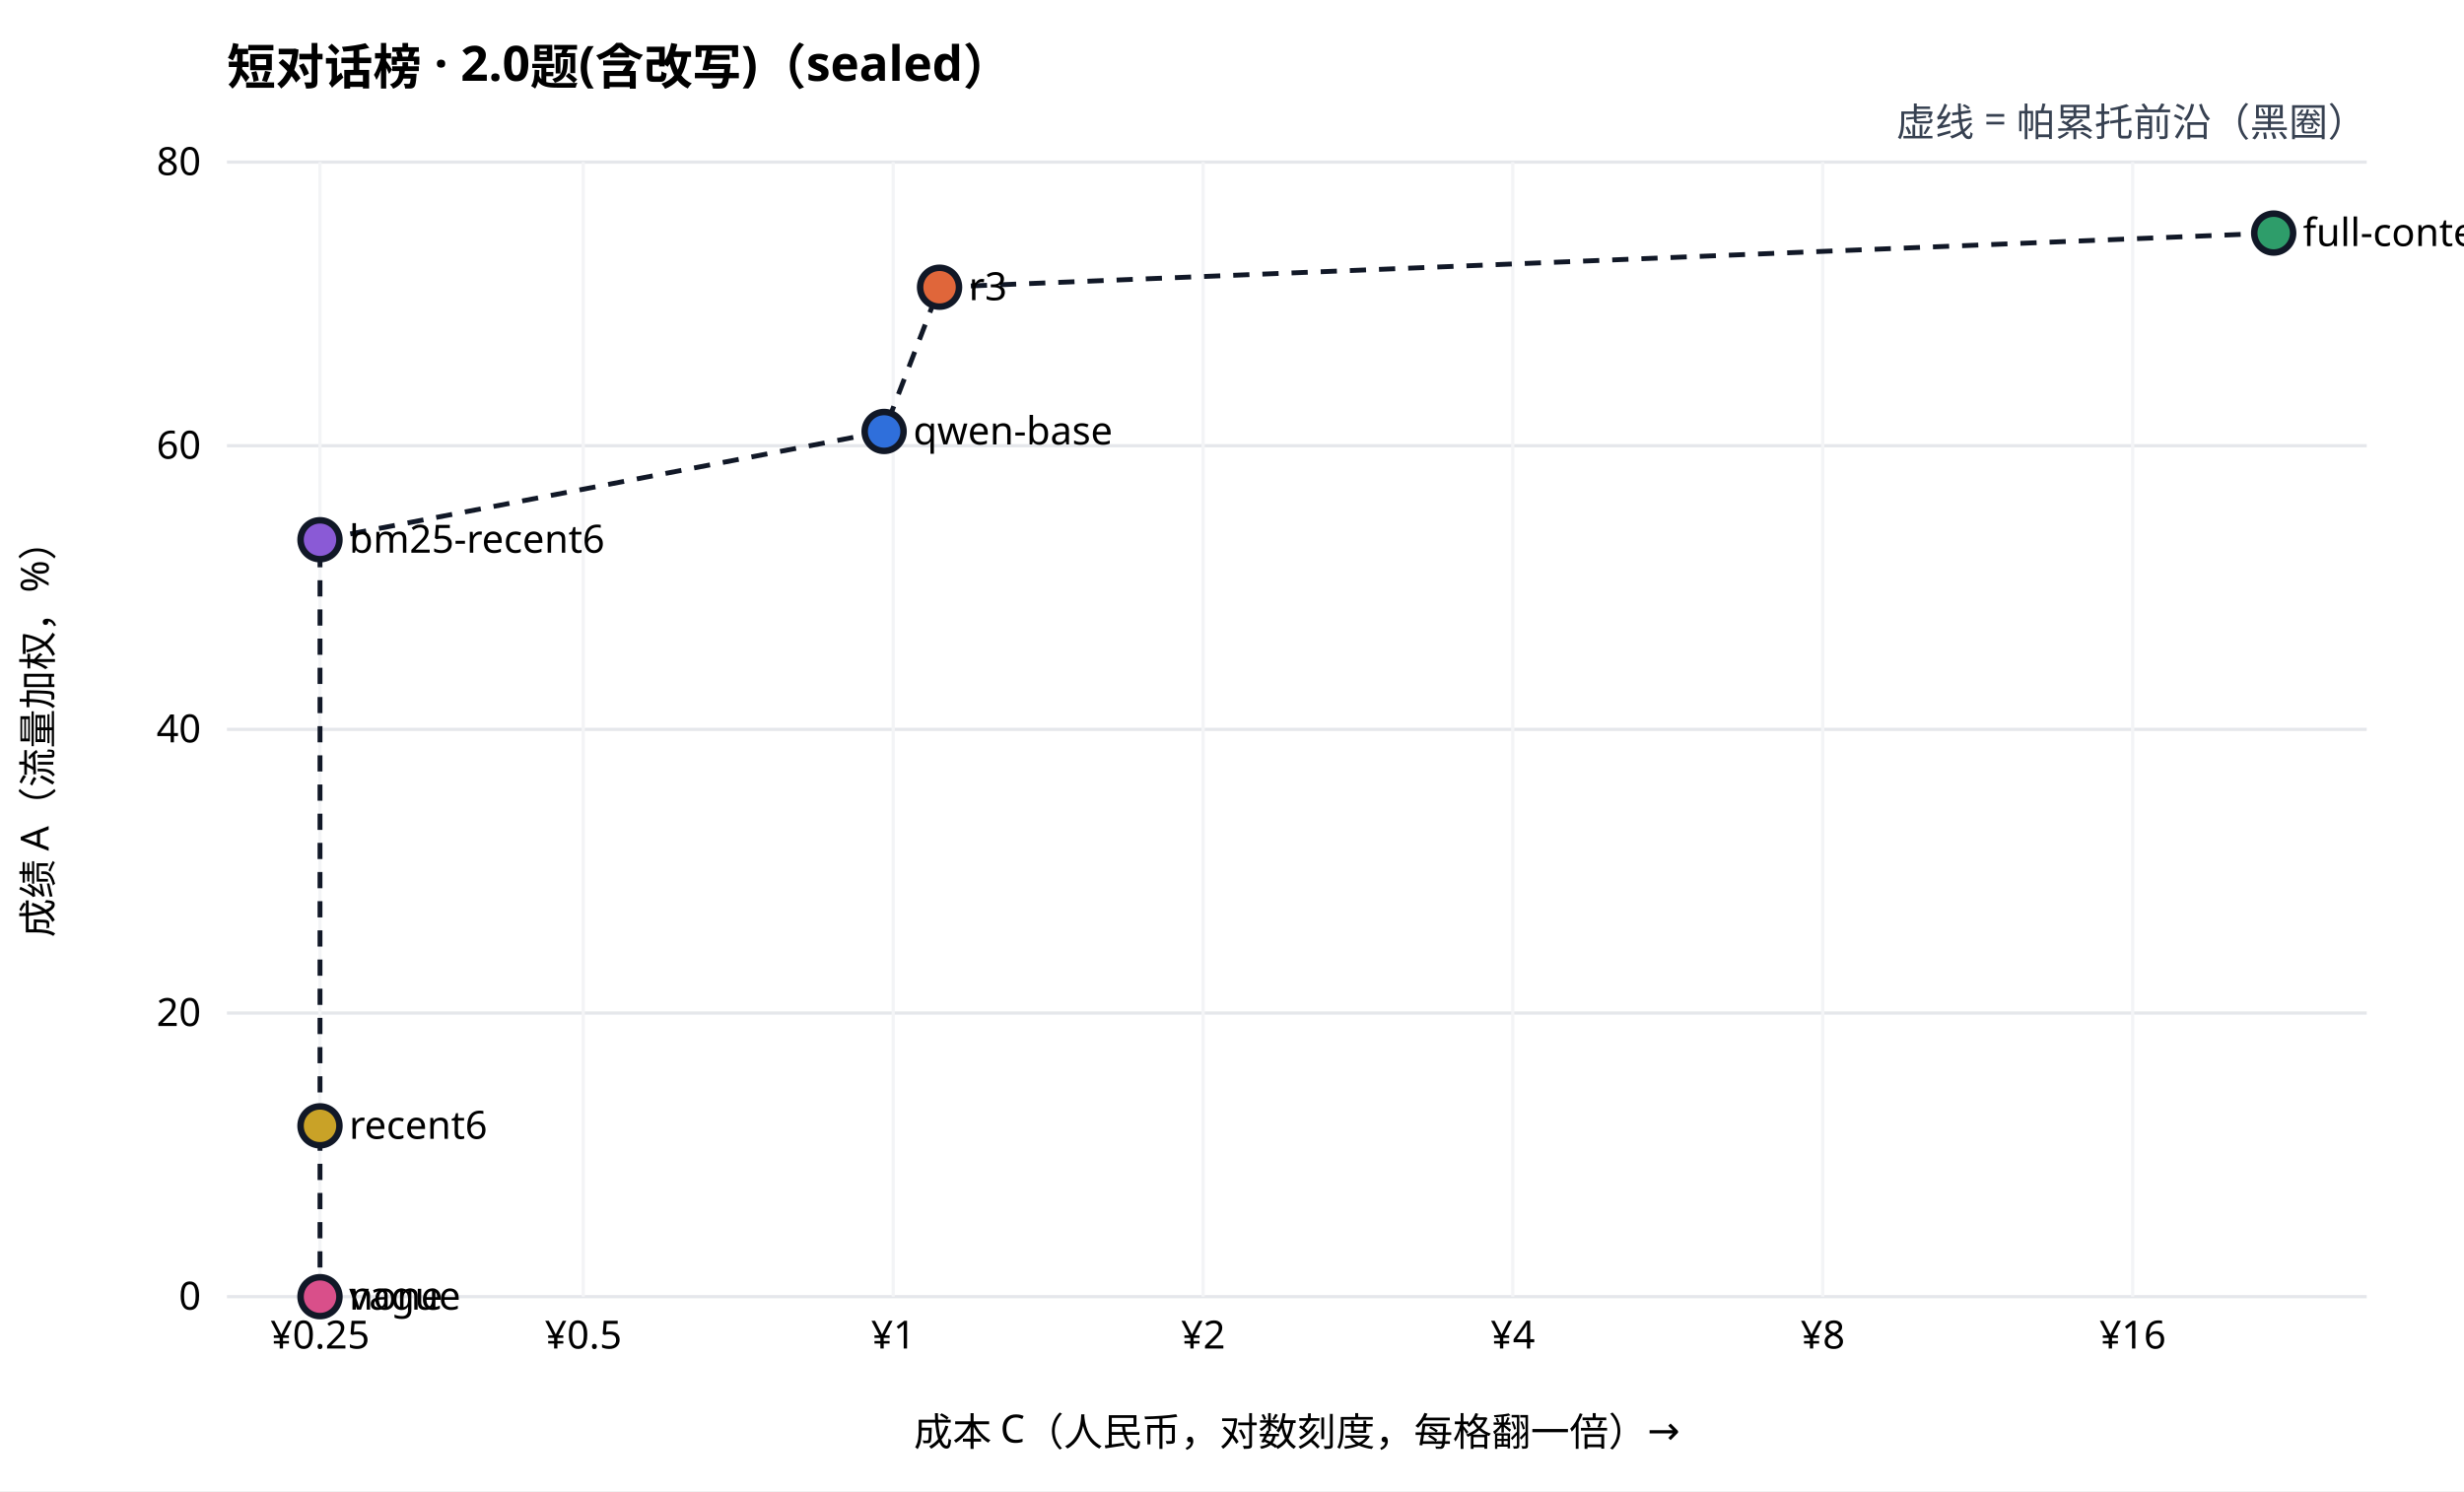
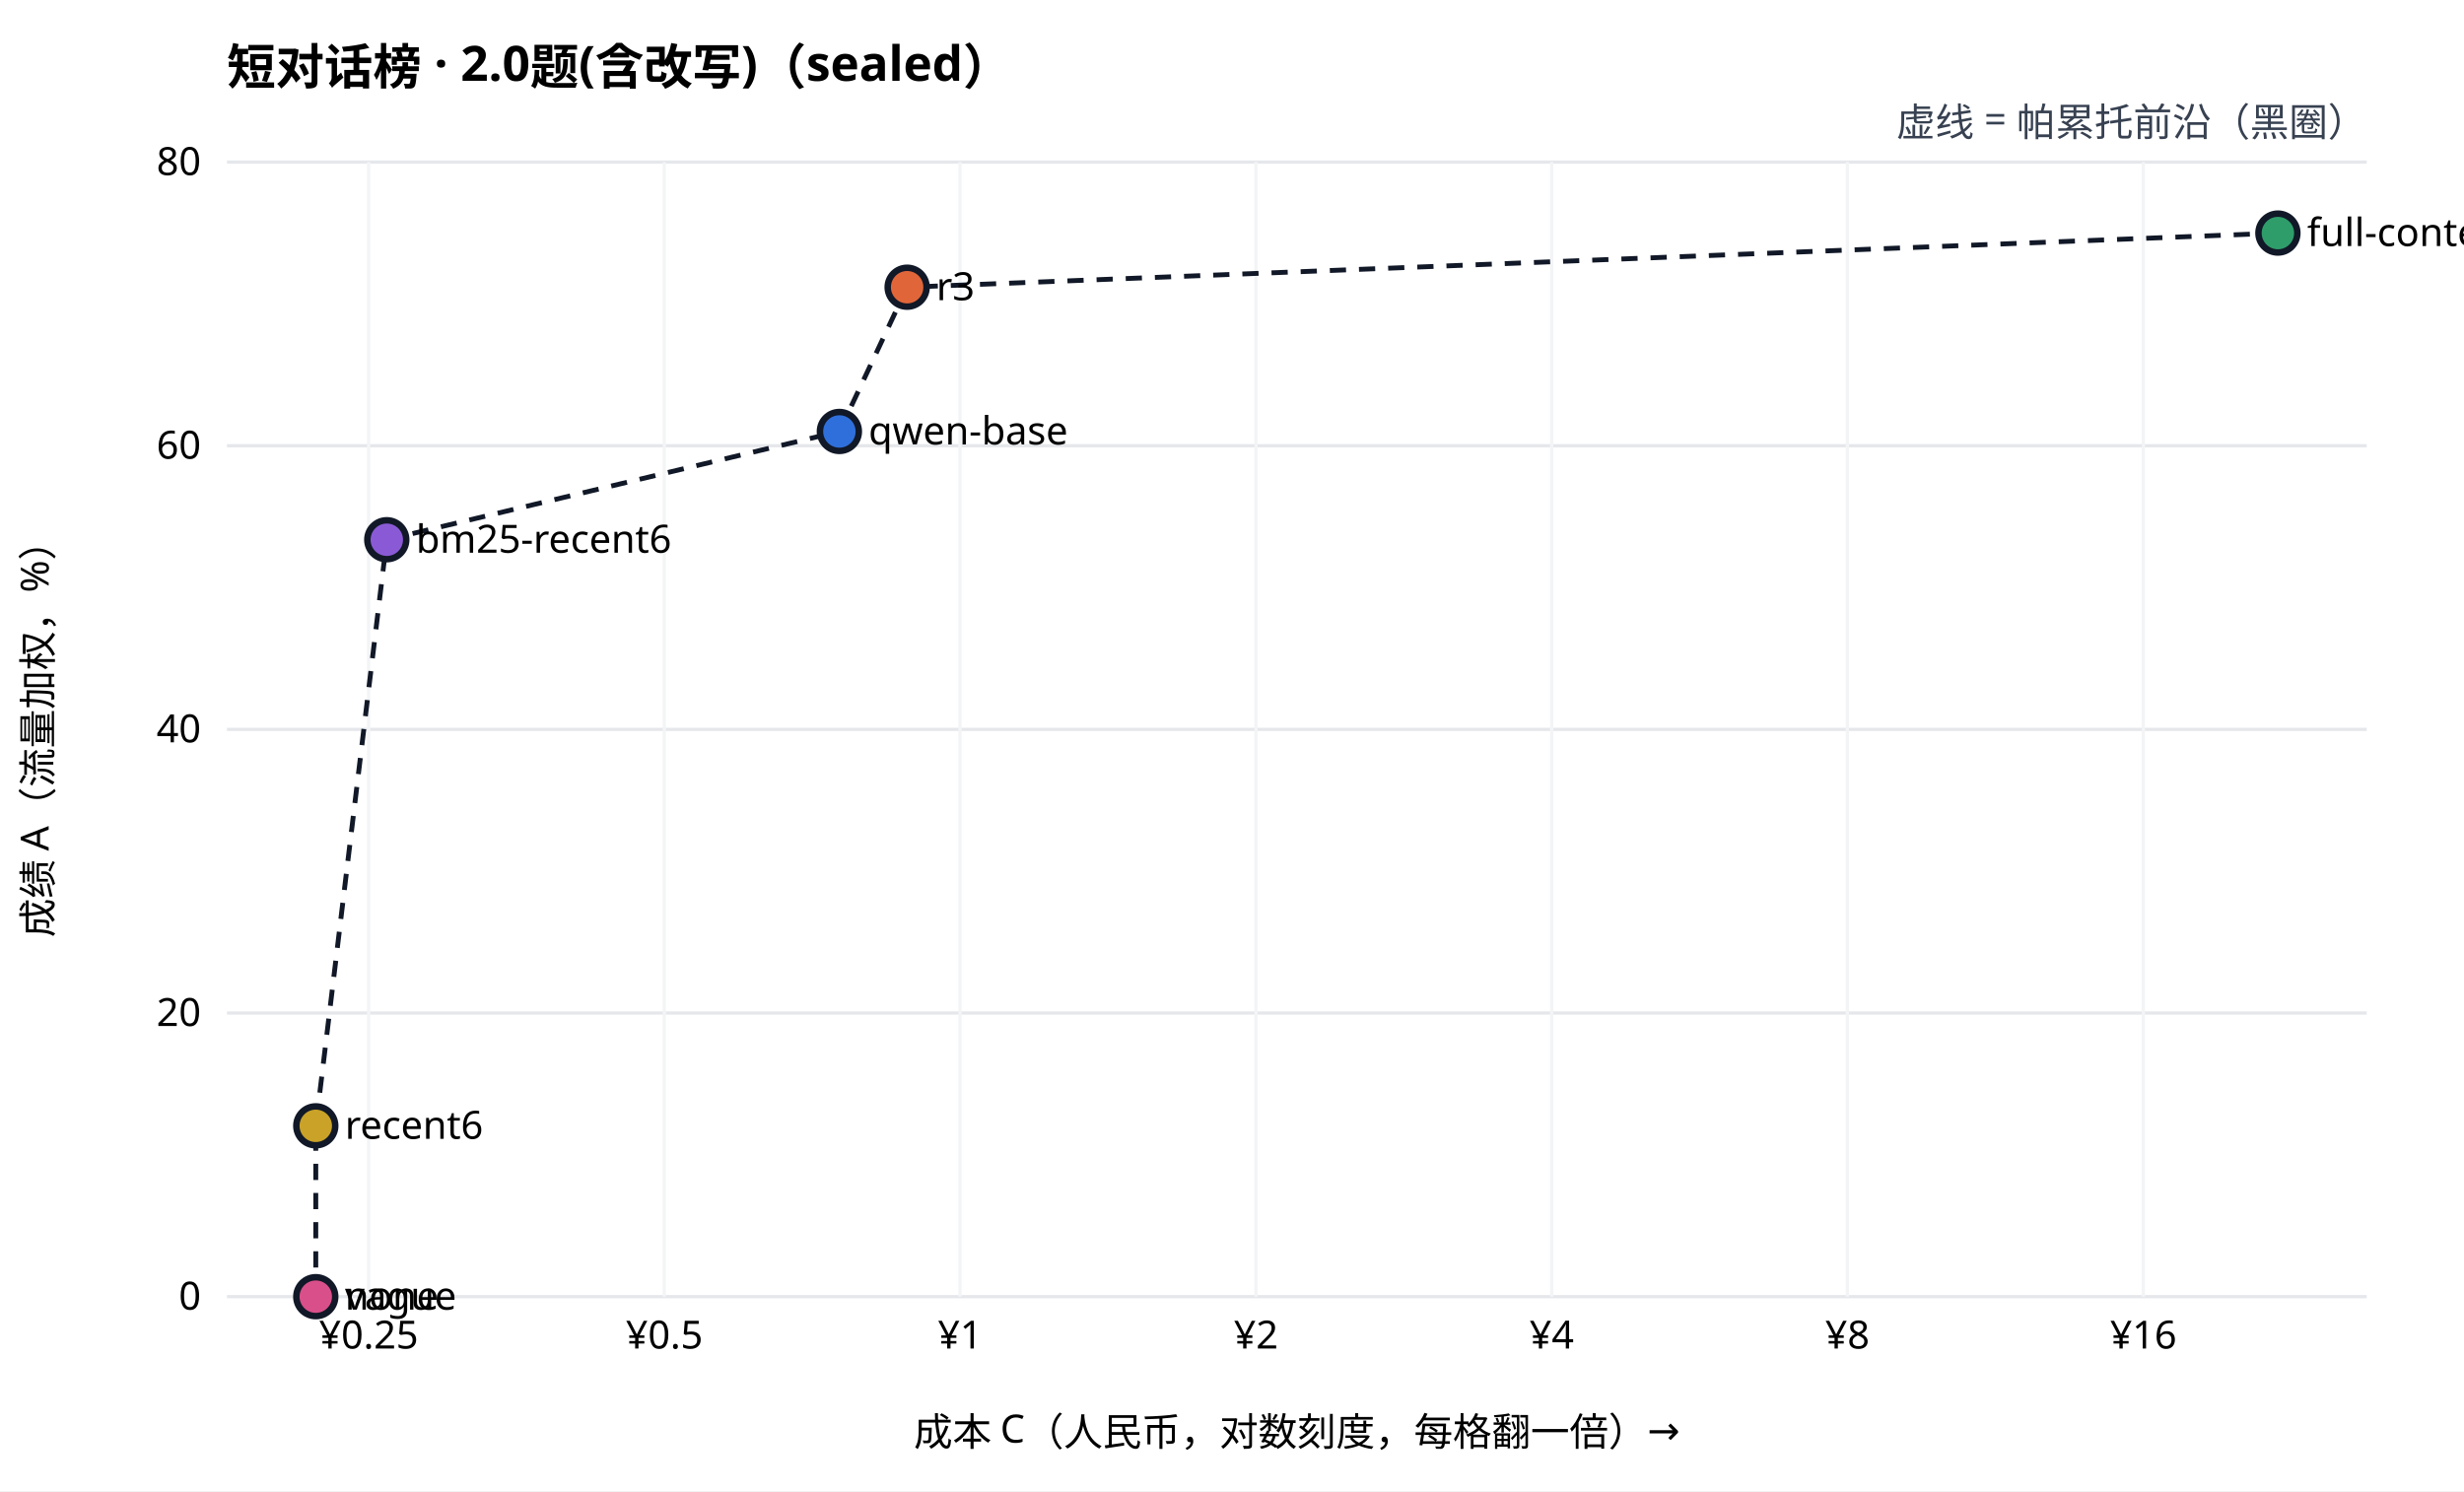
<svg xmlns="http://www.w3.org/2000/svg" viewBox="0 0 760 460" font-family="sans-serif" font-size="12">
  <rect width="760" height="460" fill="white" />
  <text x="70" y="26" font-size="15" font-weight="bold">短对话榜 · 2.0题(含改写)（sealed）</text>
  <line x1="70" x2="730" y1="400.0" y2="400.0" stroke="#e5e7eb" />
  <text x="62" y="404.0" text-anchor="end">0</text>
  <line x1="70" x2="730" y1="312.5" y2="312.5" stroke="#e5e7eb" />
  <text x="62" y="316.5" text-anchor="end">20</text>
  <line x1="70" x2="730" y1="225.0" y2="225.0" stroke="#e5e7eb" />
  <text x="62" y="229.0" text-anchor="end">40</text>
  <line x1="70" x2="730" y1="137.5" y2="137.5" stroke="#e5e7eb" />
  <text x="62" y="141.5" text-anchor="end">60</text>
  <line x1="70" x2="730" y1="50.0" y2="50.0" stroke="#e5e7eb" />
  <text x="62" y="54.0" text-anchor="end">80</text>
-   <line x1="98.7" x2="98.7" y1="50" y2="400" stroke="#f3f4f6" />
-   <text x="98.7" y="416" text-anchor="middle">¥0.25</text>
-   <line x1="179.9" x2="179.9" y1="50" y2="400" stroke="#f3f4f6" />
-   <text x="179.9" y="416" text-anchor="middle">¥0.5</text>
-   <line x1="275.5" x2="275.5" y1="50" y2="400" stroke="#f3f4f6" />
-   <text x="275.5" y="416" text-anchor="middle">¥1</text>
-   <line x1="371.1" x2="371.1" y1="50" y2="400" stroke="#f3f4f6" />
-   <text x="371.1" y="416" text-anchor="middle">¥2</text>
-   <line x1="466.6" x2="466.6" y1="50" y2="400" stroke="#f3f4f6" />
-   <text x="466.6" y="416" text-anchor="middle">¥4</text>
-   <line x1="562.2" x2="562.2" y1="50" y2="400" stroke="#f3f4f6" />
-   <text x="562.2" y="416" text-anchor="middle">¥8</text>
-   <line x1="657.8" x2="657.8" y1="50" y2="400" stroke="#f3f4f6" />
-   <text x="657.8" y="416" text-anchor="middle">¥16</text>
+   <line x1="113.7" x2="113.7" y1="50" y2="400" stroke="#f3f4f6" />
+   <text x="113.7" y="416" text-anchor="middle">¥0.25</text>
+   <line x1="204.9" x2="204.9" y1="50" y2="400" stroke="#f3f4f6" />
+   <text x="204.9" y="416" text-anchor="middle">¥0.5</text>
+   <line x1="296.1" x2="296.1" y1="50" y2="400" stroke="#f3f4f6" />
+   <text x="296.1" y="416" text-anchor="middle">¥1</text>
+   <line x1="387.4" x2="387.4" y1="50" y2="400" stroke="#f3f4f6" />
+   <text x="387.4" y="416" text-anchor="middle">¥2</text>
+   <line x1="478.6" x2="478.6" y1="50" y2="400" stroke="#f3f4f6" />
+   <text x="478.6" y="416" text-anchor="middle">¥4</text>
+   <line x1="569.8" x2="569.8" y1="50" y2="400" stroke="#f3f4f6" />
+   <text x="569.8" y="416" text-anchor="middle">¥8</text>
+   <line x1="661.1" x2="661.1" y1="50" y2="400" stroke="#f3f4f6" />
+   <text x="661.1" y="416" text-anchor="middle">¥16</text>
  <text x="400" y="446" text-anchor="middle">成本 C（人民币，对数刻度，每格翻一倍）→</text>
  <text x="16" y="225" transform="rotate(-90 16 225)" text-anchor="middle">成绩 A（流量加权，%）</text>
-   <polyline fill="none" stroke="#111827" stroke-width="1.5" stroke-dasharray="5 4" points="98.7,400.0 98.7,347.3 98.7,166.5 272.7,133.1 289.8,88.6 701.3,71.9" />
-   <circle cx="272.7" cy="133.1" r="6" fill="#2f6fdb" stroke="#111827" stroke-width="2" />
-   <text x="281.7" y="137.1">qwen-base</text>
-   <circle cx="289.8" cy="88.6" r="6" fill="#e0663a" stroke="#111827" stroke-width="2" />
-   <text x="298.8" y="92.6">r3</text>
-   <circle cx="701.3" cy="71.9" r="6" fill="#2e9d6a" stroke="#111827" stroke-width="2" />
-   <text x="710.3" y="75.9">full-context</text>
-   <circle cx="98.7" cy="166.5" r="6" fill="#8a5ad6" stroke="#111827" stroke-width="2" />
-   <text x="107.7" y="170.5">bm25-recent6</text>
-   <circle cx="98.7" cy="347.3" r="6" fill="#c9a227" stroke="#111827" stroke-width="2" />
-   <text x="107.7" y="351.3">recent6</text>
-   <circle cx="98.7" cy="400.0" r="6" fill="#6b7280" />
-   <text x="107.7" y="404.0">vague</text>
-   <circle cx="98.7" cy="400.0" r="6" fill="#d94f8a" stroke="#111827" stroke-width="2" />
-   <text x="107.7" y="404.0">none</text>
+   <polyline fill="none" stroke="#111827" stroke-width="1.5" stroke-dasharray="5 4" points="97.4,400.0 97.4,347.3 119.3,166.5 258.9,133.1 279.8,88.6 702.6,71.9" />
+   <circle cx="258.9" cy="133.1" r="6" fill="#2f6fdb" stroke="#111827" stroke-width="2" />
+   <text x="267.9" y="137.1">qwen-base</text>
+   <circle cx="279.8" cy="88.6" r="6" fill="#e0663a" stroke="#111827" stroke-width="2" />
+   <text x="288.8" y="92.6">r3</text>
+   <circle cx="702.6" cy="71.9" r="6" fill="#2e9d6a" stroke="#111827" stroke-width="2" />
+   <text x="711.6" y="75.9">full-context</text>
+   <circle cx="119.3" cy="166.5" r="6" fill="#8a5ad6" stroke="#111827" stroke-width="2" />
+   <text x="128.3" y="170.5">bm25-recent6</text>
+   <circle cx="97.4" cy="347.3" r="6" fill="#c9a227" stroke="#111827" stroke-width="2" />
+   <text x="106.4" y="351.3">recent6</text>
+   <circle cx="97.4" cy="400.0" r="6" fill="#6b7280" />
+   <text x="106.4" y="404.0">vague</text>
+   <circle cx="97.4" cy="400.0" r="6" fill="#d94f8a" stroke="#111827" stroke-width="2" />
+   <text x="106.4" y="404.0">none</text>
  <text x="730" y="42" text-anchor="end" fill="#374151">虚线 = 帕累托前沿（黑圈）</text>
</svg>
